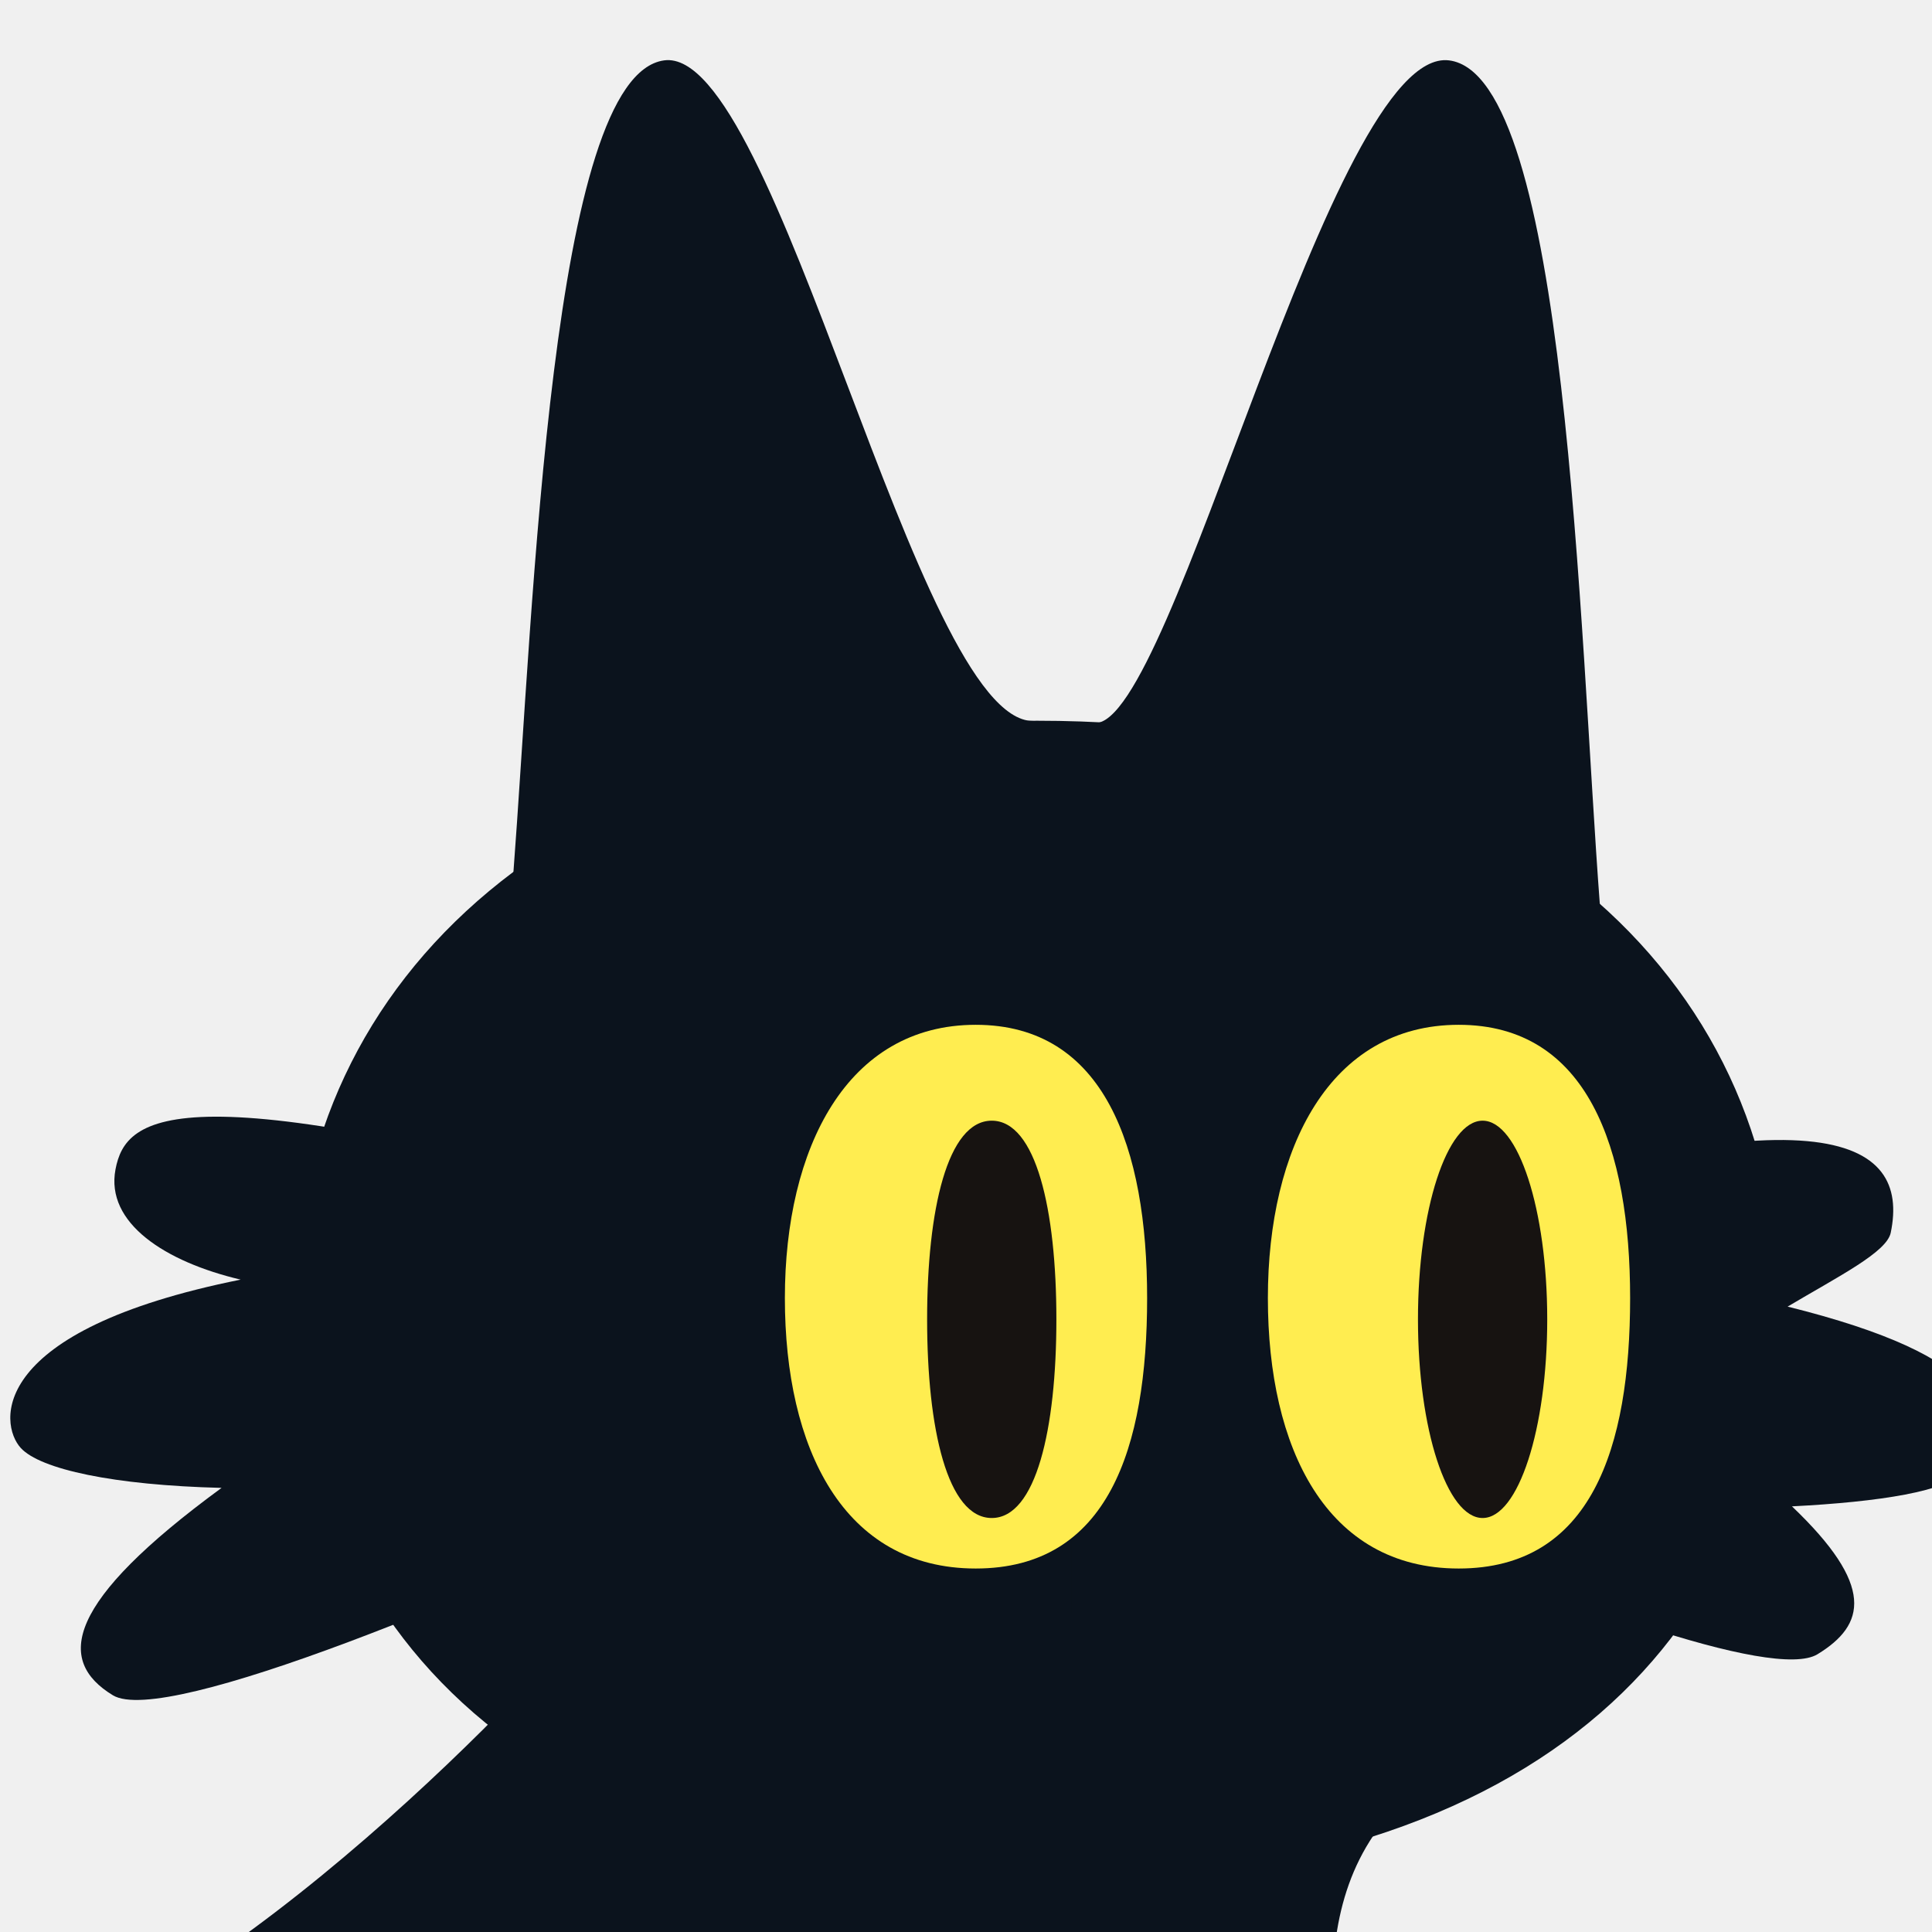
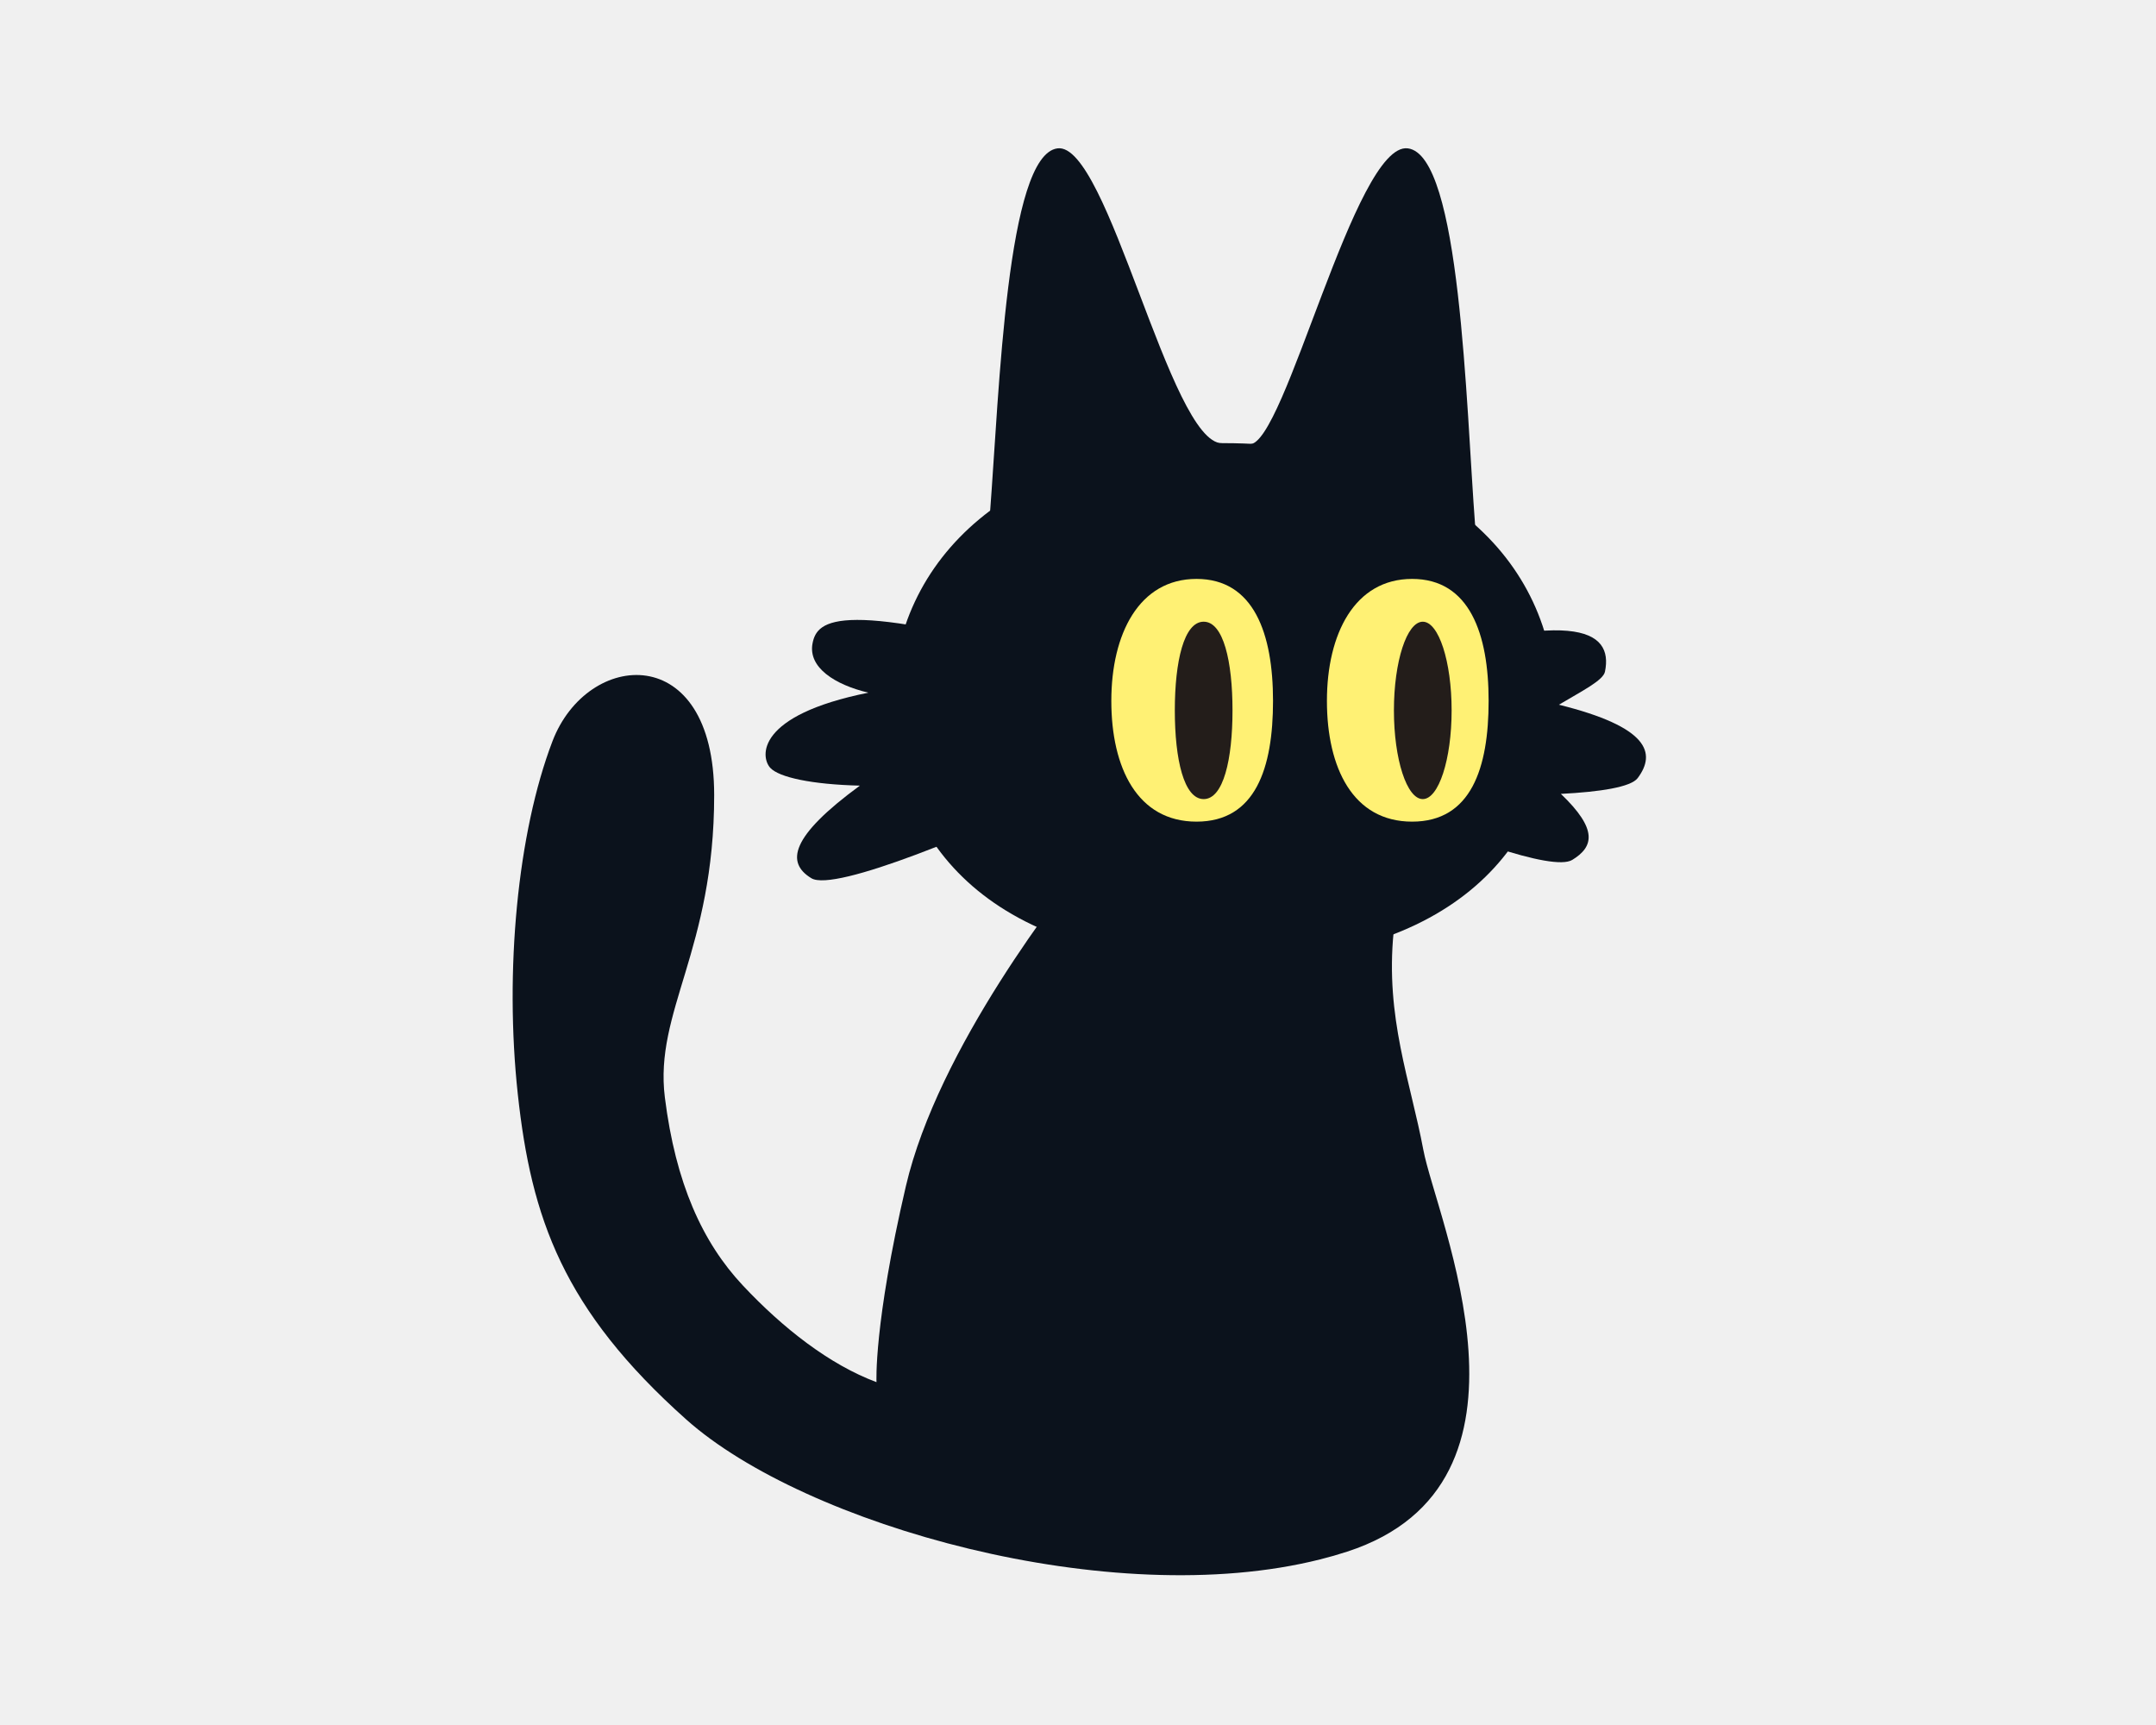
- <svg xmlns="http://www.w3.org/2000/svg" width="64" height="64" viewBox="0 0 64 64" fill="none">
-   <g clip-path="url(#clip0_227_163)">
-     <path d="M-1.611 68.536C5.61 68.246 16.963 56.616 19.14 53.916C29.481 52.138 48.296 56.662 45.505 60.789C42.694 64.944 45.157 70.818 44.612 75.39L6.009 83.45L-1.611 68.536Z" fill="#0B131D" />
-     <path d="M58.925 43.131C58.925 53.766 51.344 62.387 34.354 62.387C17.364 62.387 9.784 53.766 9.784 43.131C9.784 32.496 18.717 23.875 34.354 23.875C49.992 23.875 58.925 32.496 58.925 43.131Z" fill="#0B131D" />
-     <path fill-rule="evenodd" clip-rule="evenodd" d="M35.505 45.541C34.254 44.906 33.233 44.371 32.549 43.996L39.129 37.837C41.344 38.929 43.355 39.951 45.178 40.908C60.41 35.828 63.278 37.727 62.633 40.836C62.5 41.48 60.927 42.267 59.217 43.283C65.863 44.933 66.458 46.861 65.062 48.728C64.561 49.398 62.256 49.752 59.361 49.9C62.117 52.527 61.806 53.825 60.205 54.8C58.76 55.679 51.451 53.031 44.722 49.971C40.756 51.565 37.21 52.873 35.505 53.444V48.858L35.349 48.84L35.505 48.507V45.541Z" fill="#0B131D" />
-     <path fill-rule="evenodd" clip-rule="evenodd" d="M26.601 41.532L24.51 39.575C24.04 39.806 23.58 40.035 23.128 40.26C5.845 35.357 4.164 36.955 3.826 38.737C3.488 40.519 5.481 41.802 7.972 42.389C-0.416 44.075 -0.037 47.173 0.689 47.967C1.332 48.669 3.753 49.2 7.34 49.288C2.169 53.076 1.845 55.005 3.739 56.158C5.462 57.206 16.176 52.743 23.598 49.175C25.892 50.056 27.8 50.747 28.905 51.117L28.905 48.208L28.905 46.54C29.704 46.128 30.367 45.778 30.853 45.511L28.905 43.688L28.905 42.406C28.114 42.102 27.346 41.811 26.601 41.532Z" fill="#0B131D" />
-     <path d="M38 43C38 47.971 36.711 51.959 32.322 51.959C27.934 51.959 26 47.971 26 43C26 38.029 28.056 33.948 32.322 33.948C36.589 33.948 38 38.029 38 43Z" fill="#FFED50" />
-     <path d="M34.994 43.705C34.994 47.34 34.319 50.286 32.853 50.286C31.387 50.286 30.712 47.34 30.712 43.705C30.712 40.07 31.387 37.124 32.853 37.124C34.319 37.124 34.994 40.07 34.994 43.705Z" fill="#171311" />
-     <path d="M54 43C54 47.971 52.711 51.959 48.322 51.959C43.934 51.959 42 47.971 42 43C42 38.029 44.056 33.948 48.322 33.948C52.589 33.948 54 38.029 54 43Z" fill="#FFED50" />
-     <ellipse cx="49.113" cy="43.705" rx="2.141" ry="6.581" fill="#171311" />
-     <path d="M22 2C25.757 1.488 30.348 23.884 34.22 23.884L17 29C17.688 19.978 18.243 2.512 22 2Z" fill="#0B131D" />
-     <path d="M48 2C44.079 1.515 38.864 24.083 36.264 23.951L53 30C52.312 20.978 51.921 2.485 48 2Z" fill="#0B131D" />
-   </g>
-   <defs>
-     <clipPath id="clip0_227_163">
-       <rect width="64" height="64" fill="white" />
-     </clipPath>
-   </defs>
+ <svg xmlns="http://www.w3.org/2000/svg" width="160" height="128" viewBox="0 0 160 128" fill="none">
+   <path d="M67.225 88.024C69.62 77.746 78.815 66.099 80.992 63.399C91.334 61.621 104.057 62.827 103.424 69.156C102.791 75.485 104.677 80.251 105.628 85.323C106.579 90.395 115.495 110.082 99.978 115.135C99.312 115.352 98.643 115.544 97.972 115.711C82.435 119.622 59.713 113.16 50.934 105.336C41.769 97.167 39.424 90.367 38.428 81.203C37.432 72.038 38.406 61.786 41 55C43.594 48.214 53 47.5 53 59C53 70.5 48.543 75.053 49.34 81.428C50.137 87.803 52.13 92.187 55.118 95.374C58.106 98.562 61.568 101.262 65.046 102.559C65.046 102.559 64.83 98.302 67.225 88.024Z" fill="#0B121C" />
+   <path d="M115.398 52.139C115.398 62.774 107.817 71.395 90.827 71.395C73.837 71.395 66.256 62.774 66.256 52.139C66.256 41.505 75.189 32.883 90.827 32.883C106.465 32.883 115.398 41.505 115.398 52.139Z" fill="#0B121C" />
+   <path fill-rule="evenodd" clip-rule="evenodd" d="M91.977 54.549C90.726 53.914 89.706 53.379 89.022 53.004L95.602 46.846C97.816 47.937 99.827 48.959 101.65 49.917C116.883 44.836 119.751 46.735 119.106 49.844C118.973 50.489 117.4 51.275 115.689 52.292C122.336 53.942 122.931 55.87 121.535 57.737C121.034 58.407 118.729 58.761 115.834 58.908C118.59 61.536 118.279 62.834 116.678 63.808C115.233 64.687 107.924 62.04 101.195 58.98C97.229 60.574 93.683 61.882 91.977 62.453V57.866L91.822 57.848L91.977 57.516V54.549Z" fill="#0B121C" />
+   <path fill-rule="evenodd" clip-rule="evenodd" d="M83.074 50.54L80.983 48.583C80.513 48.815 80.052 49.043 79.601 49.269C62.317 44.365 60.637 45.963 60.299 47.745C59.96 49.527 61.954 50.81 64.445 51.398C56.057 53.084 56.436 56.182 57.162 56.975C57.805 57.677 60.226 58.209 63.813 58.296C58.642 62.085 58.317 64.014 60.212 65.167C61.935 66.215 72.649 61.752 80.07 58.183C82.364 59.064 84.272 59.755 85.378 60.126L85.378 57.216L85.378 55.548C86.177 55.137 86.839 54.786 87.326 54.52L85.378 52.697L85.378 51.415C84.587 51.111 83.819 50.819 83.074 50.54Z" fill="#0B121C" />
+   <path d="M94.473 52.008C94.473 56.979 93.184 60.968 88.795 60.968C84.407 60.968 82.473 56.979 82.473 52.008C82.473 47.038 84.528 42.957 88.795 42.957C93.062 42.957 94.473 47.038 94.473 52.008Z" fill="#FFF174" />
+   <path d="M91.466 52.714C91.466 56.348 90.792 59.295 89.326 59.295C87.859 59.295 87.185 56.348 87.185 52.714C87.185 49.079 87.859 46.132 89.326 46.132C90.792 46.132 91.466 49.079 91.466 52.714Z" fill="#231D1A" />
+   <path d="M110.473 52.008C110.473 56.979 109.184 60.968 104.795 60.968C100.407 60.968 98.473 56.979 98.473 52.008C98.473 47.038 100.528 42.957 104.795 42.957C109.062 42.957 110.473 47.038 110.473 52.008Z" fill="#FFF174" />
+   <ellipse cx="105.586" cy="52.714" rx="2.141" ry="6.581" fill="#231D1A" />
+   <path d="M78.473 11.009C82.23 10.497 86.821 32.893 90.693 32.893L73.473 38.009C74.161 28.987 74.716 11.521 78.473 11.009Z" fill="#0B121C" />
+   <path d="M104.473 11.008C100.552 10.523 95.337 33.092 92.736 32.959L109.473 39.008C108.784 29.986 108.394 11.493 104.473 11.008Z" fill="#0B121C" />
</svg>
